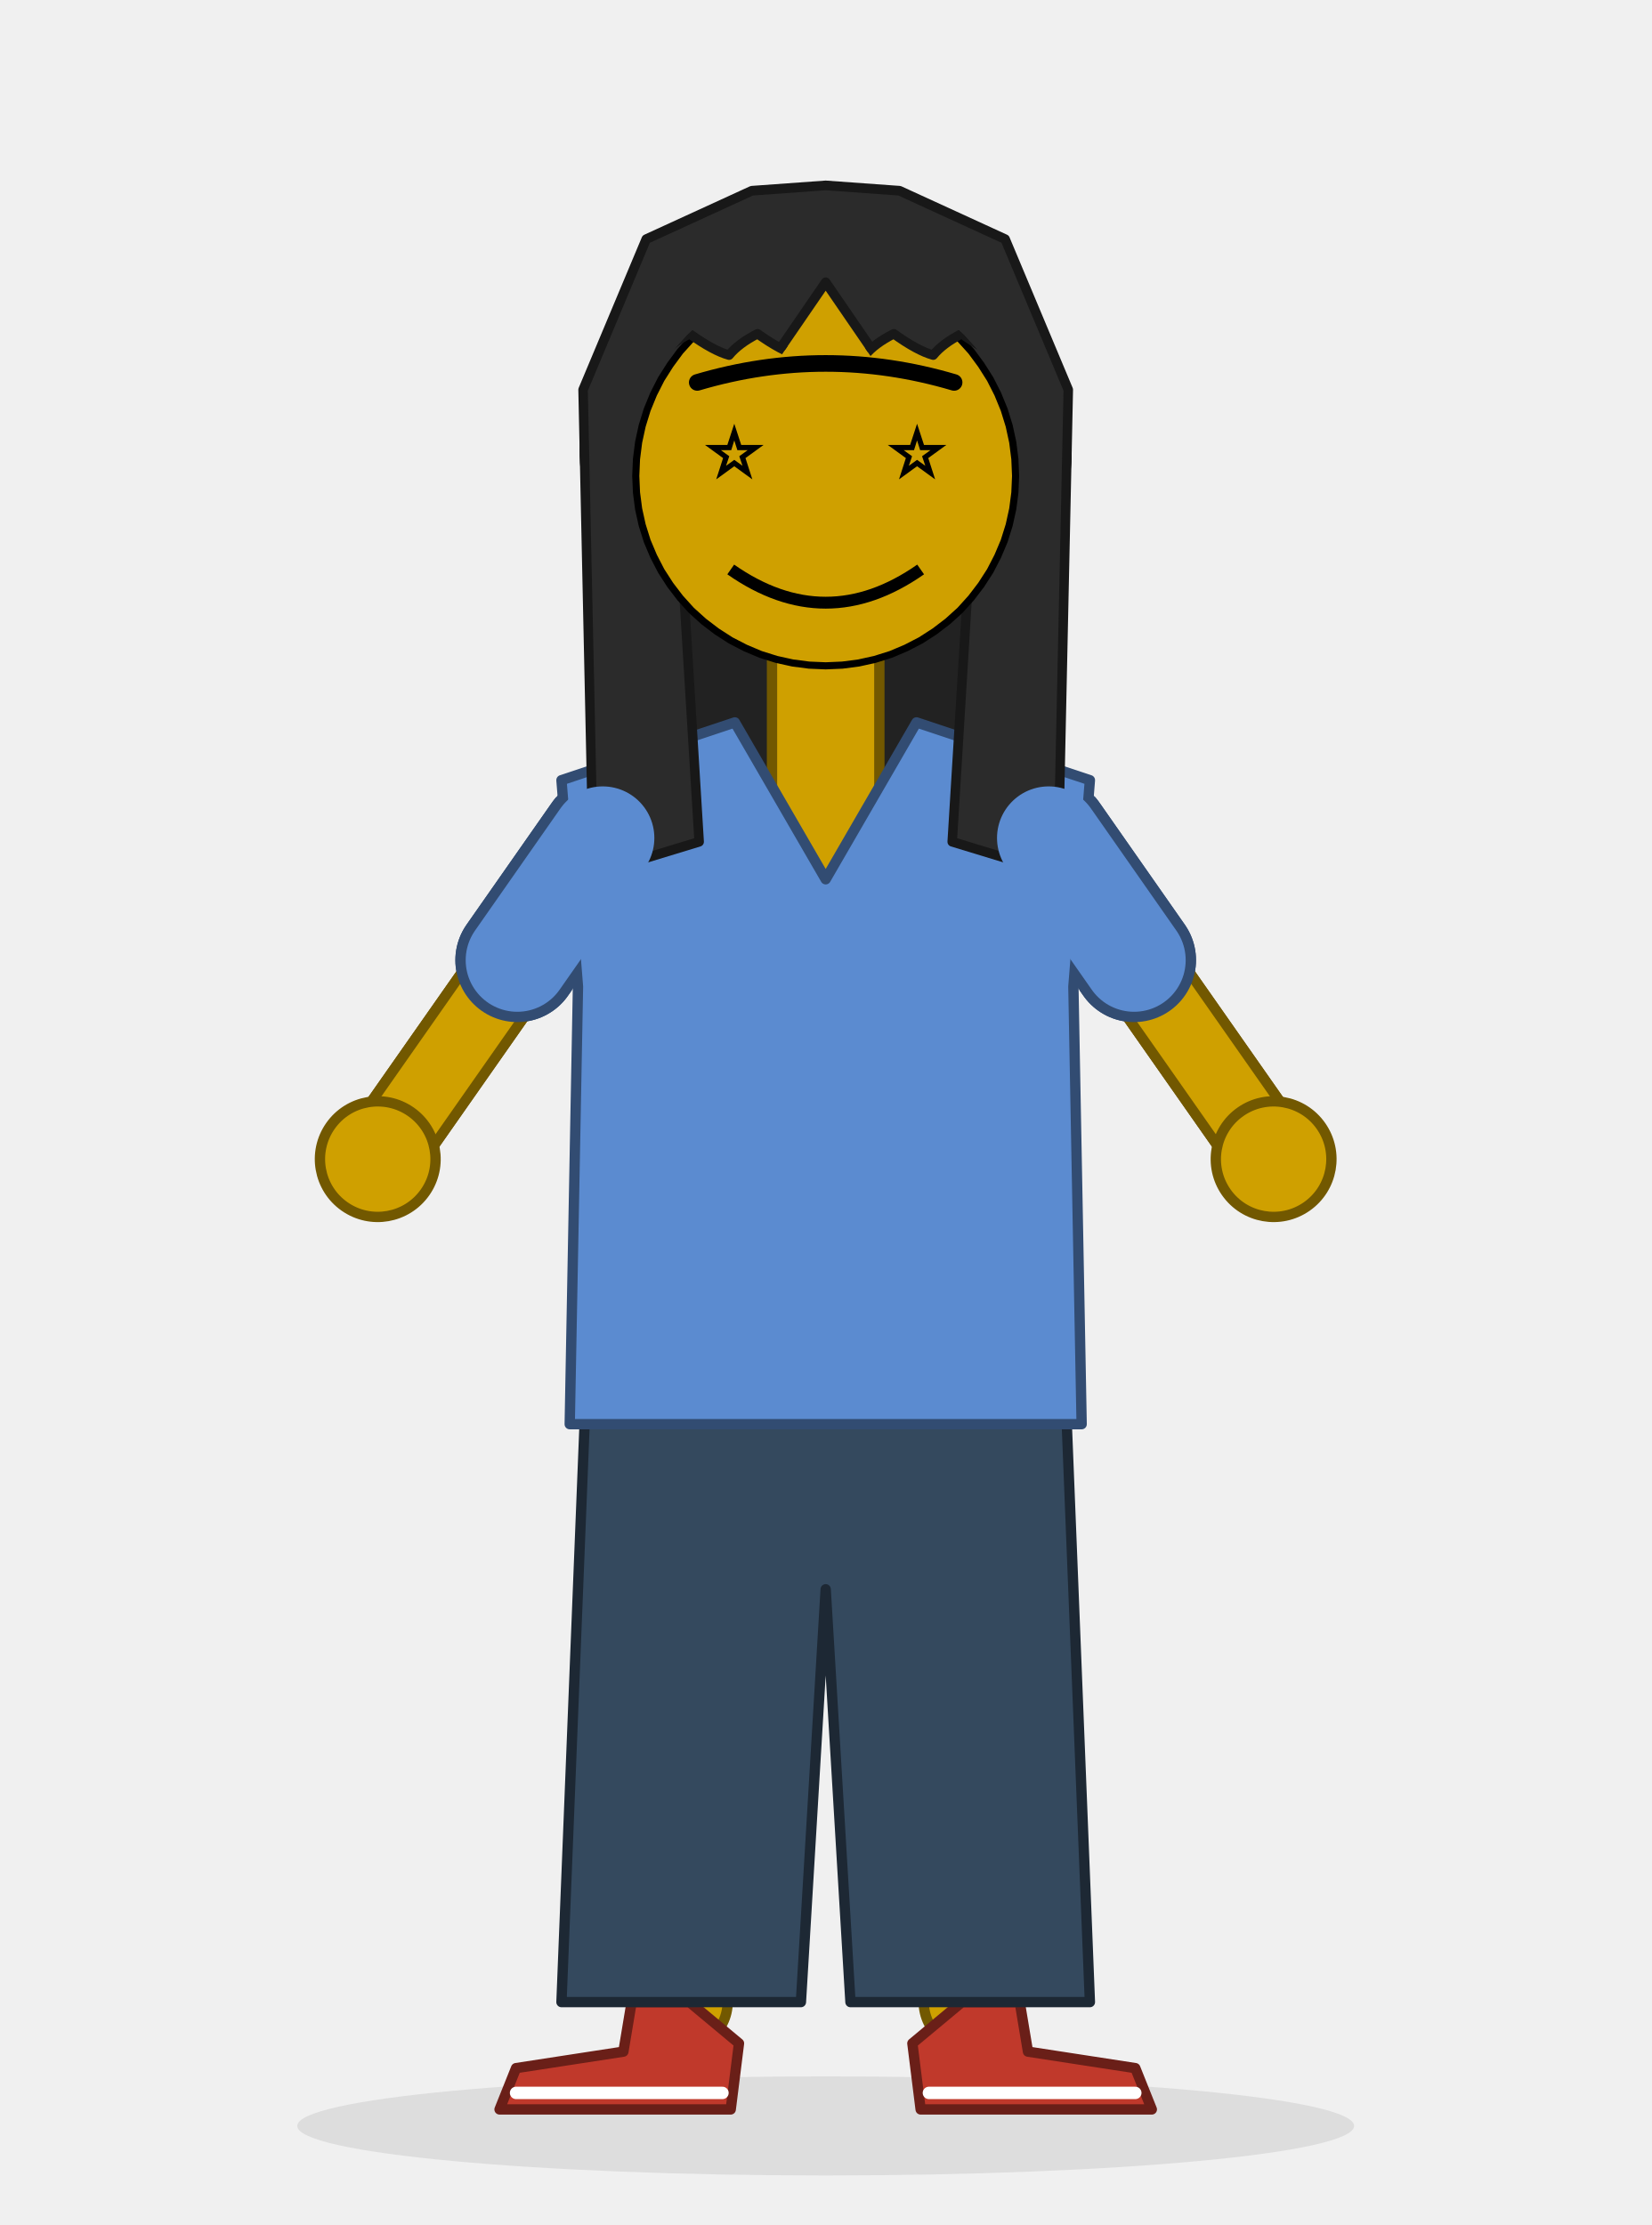
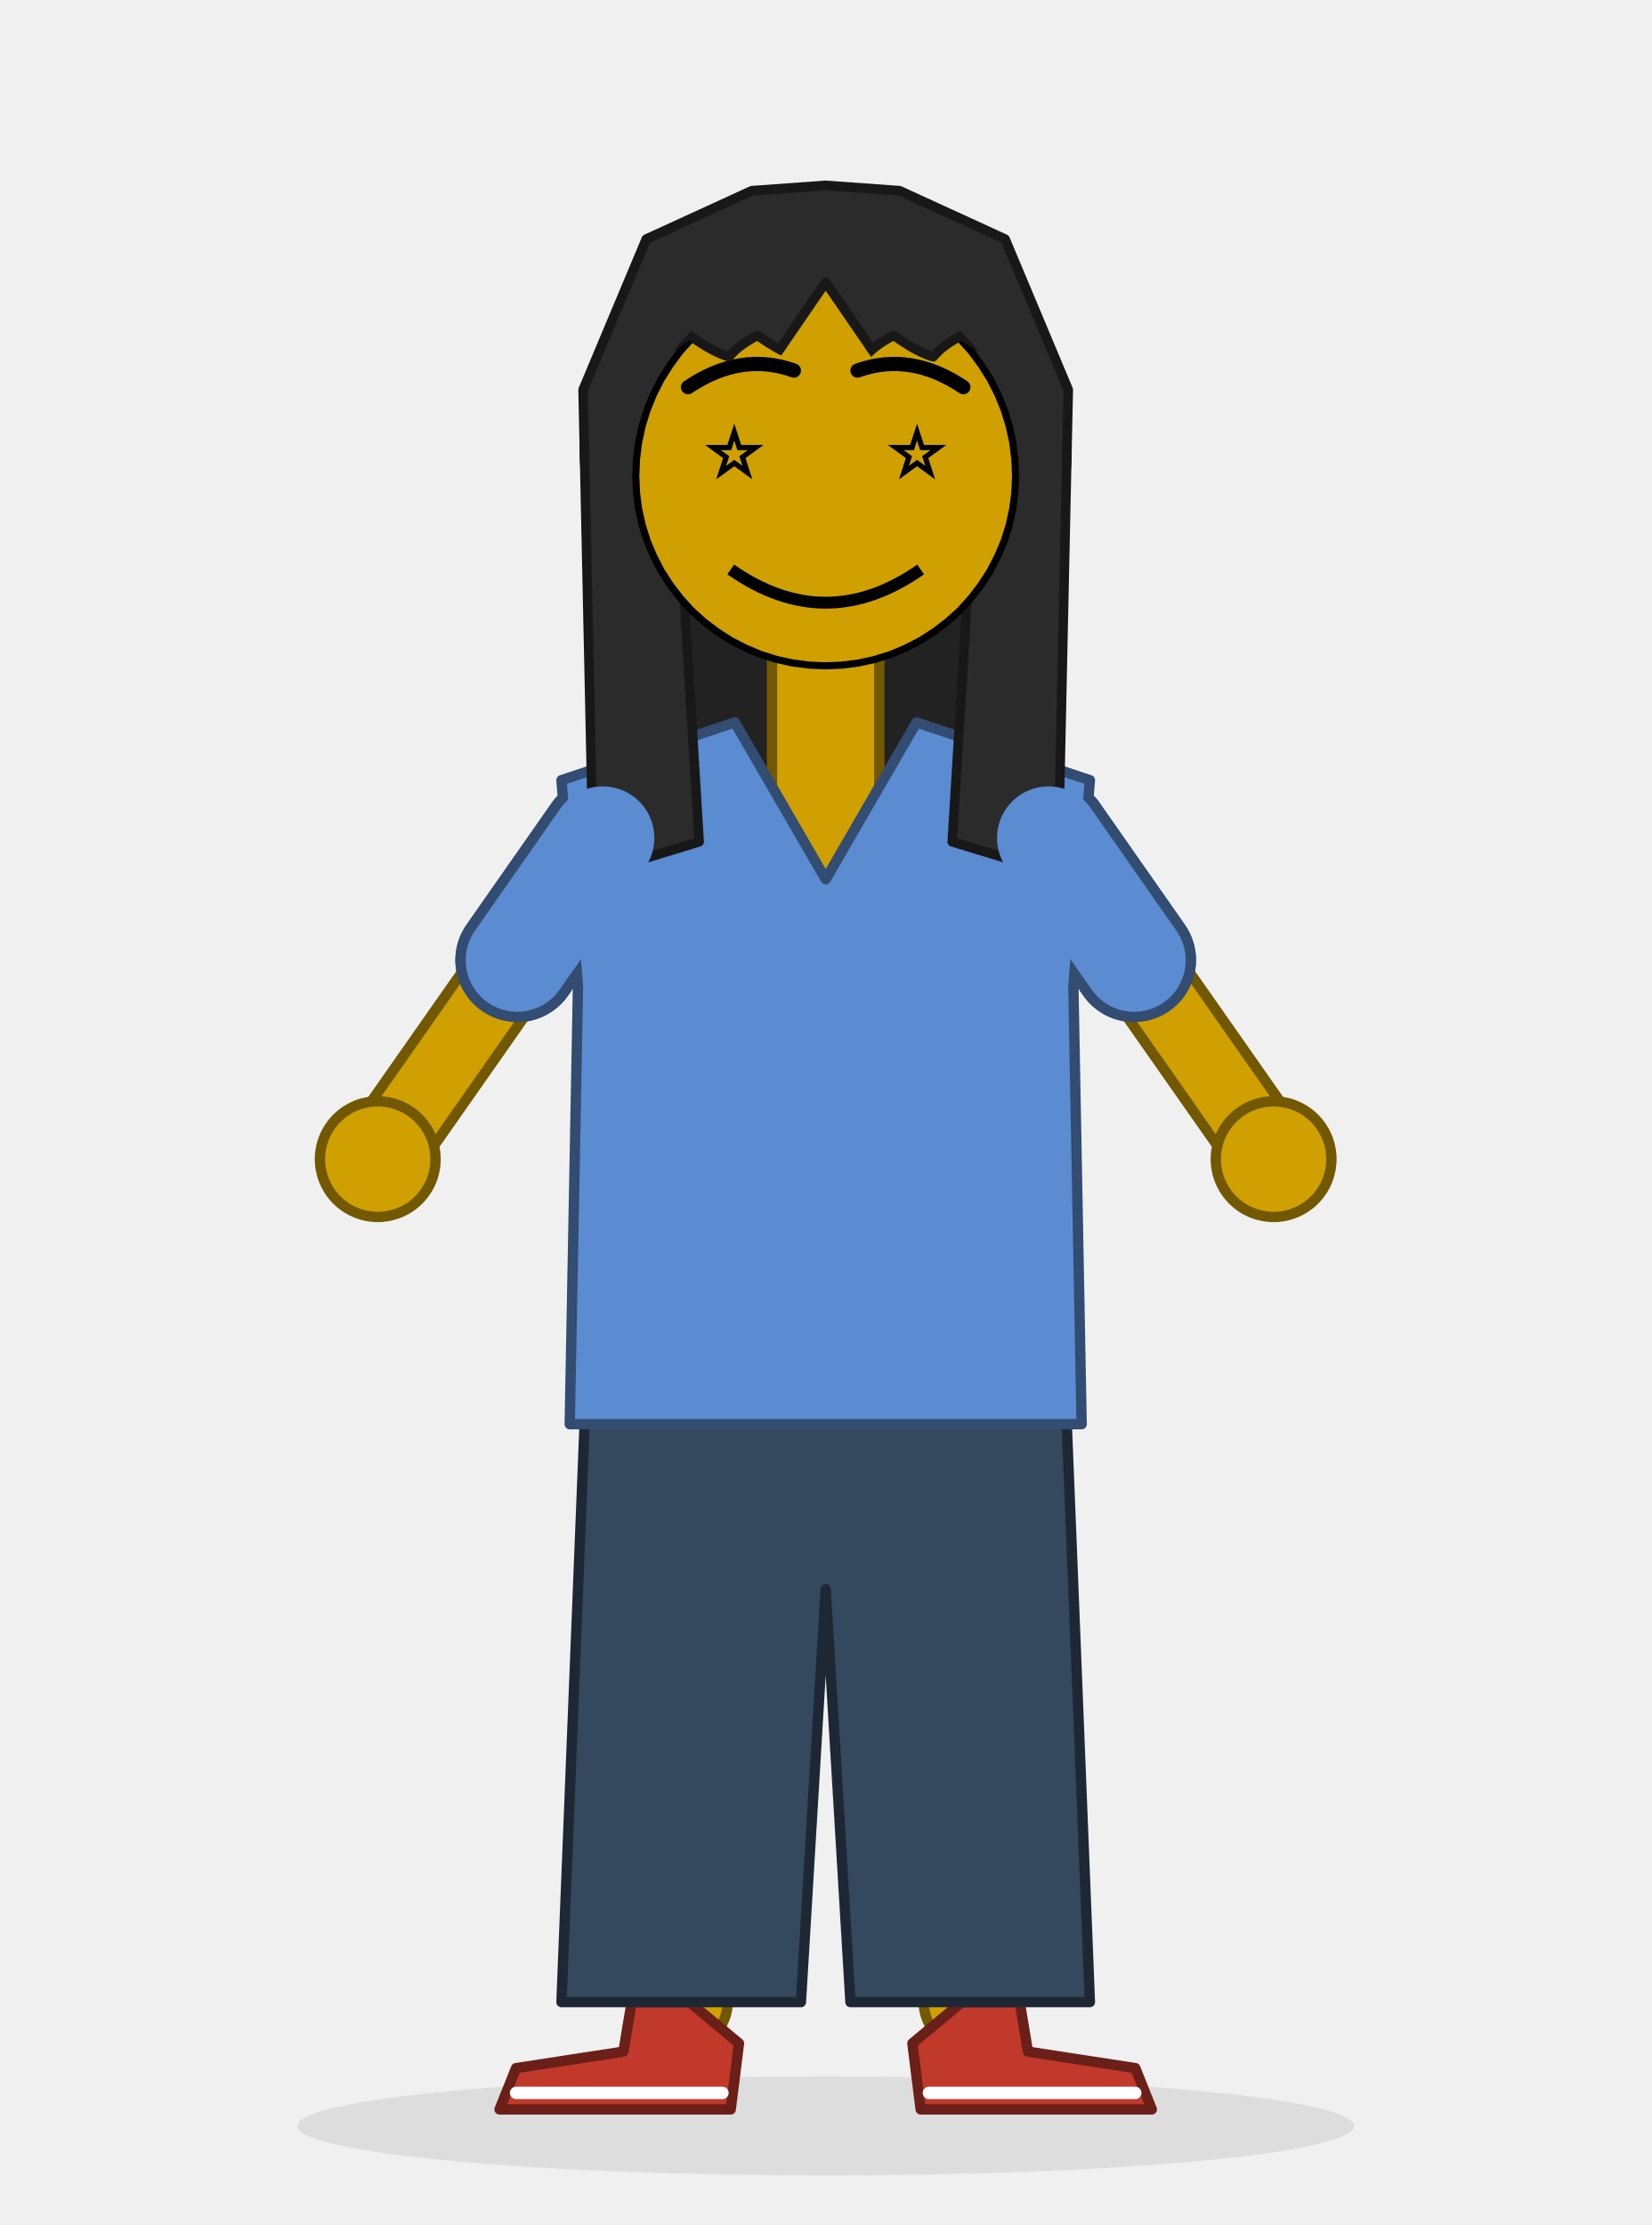
<svg xmlns="http://www.w3.org/2000/svg" id="pic" viewBox="-200 -195 400 539" width="400" height="539">
  <defs />
  <g id="figure" transform="translate(0 320) scale(1.000) translate(0 -320)">
    <ellipse cx="0" cy="320" rx="128" ry="12" fill="#000" opacity="0.080" />
    <g transform="translate(-57.5 -143.3) scale(0.575)">
      <g transform="">
        <g transform="translate(100 110.6) scale(1.000 1.020) translate(-100 -110.6)">
          <polygon points="2.2,275 -2.2,75 24.4,12.8 68.9,-7.2 100,-9.4 131.1,-7.2 175.6,12.8 202.2,75 197.8,275" fill="#222222" stroke="#131313" stroke-width="3" stroke-linejoin="round" />
        </g>
      </g>
    </g>
    <line x1="35" y1="150" x2="35" y2="290" stroke="#725800" stroke-width="25" stroke-linecap="round" />
    <line x1="35" y1="150" x2="35" y2="290" stroke="#cfa000" stroke-width="20" stroke-linecap="round" />
    <line x1="-35" y1="150" x2="-35" y2="290" stroke="#725800" stroke-width="25" stroke-linecap="round" />
    <line x1="-35" y1="150" x2="-35" y2="290" stroke="#cfa000" stroke-width="20" stroke-linecap="round" />
    <polygon points="33,290 47,290 49,302 75,306 79,316 23,316 21,300" fill="#c0392b" stroke="#6a1f18" stroke-width="2.5" stroke-linejoin="round" />
    <line x1="25" y1="312" x2="75" y2="312" stroke="#ffffff" stroke-width="3" stroke-linecap="round" />
    <polygon points="-33,290 -47,290 -49,302 -75,306 -79,316 -23,316 -21,300" fill="#c0392b" stroke="#6a1f18" stroke-width="2.5" stroke-linejoin="round" />
    <line x1="-25" y1="312" x2="-75" y2="312" stroke="#ffffff" stroke-width="3" stroke-linecap="round" />
    <polygon points="-58,140 58,140 64,290 6,290 0,190 -6,290 -64,290" fill="#34495e" stroke="#1d2834" stroke-width="2.5" stroke-linejoin="round" />
    <rect x="-13" y="-42" width="26" height="66" rx="4" fill="#cfa000" stroke="#725800" stroke-width="2.5" />
    <line x1="54" y1="8" x2="108.5" y2="85.8" stroke="#725800" stroke-width="21" stroke-linecap="round" />
    <line x1="54" y1="8" x2="108.5" y2="85.8" stroke="#cfa000" stroke-width="16" stroke-linecap="round" />
    <line x1="-54" y1="8" x2="-108.5" y2="85.8" stroke="#725800" stroke-width="21" stroke-linecap="round" />
    <line x1="-54" y1="8" x2="-108.5" y2="85.8" stroke="#cfa000" stroke-width="16" stroke-linecap="round" />
    <line x1="54" y1="8" x2="74.7" y2="37.6" stroke="#324c72" stroke-width="30" stroke-linecap="round" />
    <line x1="-54" y1="8" x2="-74.7" y2="37.6" stroke="#324c72" stroke-width="30" stroke-linecap="round" />
    <polygon points="-22,-20 0,18 22,-20 64,-6 60,44 62,150 -62,150 -60,44 -64,-6" fill="#5b8bd0" stroke="#324c72" stroke-width="2.5" stroke-linejoin="round" />
    <g transform="translate(-57.5 -143.3) scale(0.575)">
      <path d="M26 87.5 Q21.8 79 9.2 80 Q-3.4 82.5 -2 105 Q-0.6 122.5 7.8 129 Q10.6 141 17.6 139 Q22.7 136 21.8 128 L26 125 Z" fill="#cfa000" stroke="black" stroke-width="3" stroke-linejoin="round" />
      <path d="M17.6 92.5 Q5 90 5.9 110 Q6.4 120 13.4 124" fill="none" stroke="#725800" stroke-width="2.5" stroke-linecap="round" />
      <path d="M174 87.5 Q178.2 79 190.8 80 Q203.4 82.5 202 105 Q200.6 122.5 192.2 129 Q189.4 141 182.4 139 Q177.3 136 178.2 128 L174 125 Z" fill="#cfa000" stroke="black" stroke-width="3" stroke-linejoin="round" />
      <path d="M182.4 92.5 Q195 90 194.1 110 Q193.6 120 186.6 124" fill="none" stroke="#725800" stroke-width="2.5" stroke-linecap="round" />
    </g>
    <g transform="translate(-57.5 -143.3) scale(0.575)">
      <g transform="">
        <g transform="translate(100 110.6) scale(1.000 1.020) translate(-100 -110.6)">
          <polygon points="2.2,275 -2.2,75 24.4,12.8 68.9,-7.2 100,-9.4 131.1,-7.2 175.6,12.8 202.2,75 197.8,275 153.3,261.7 162.2,119.5 100,30.6 37.8,119.5 46.7,261.7" fill="#2b2b2b" stroke="#181818" stroke-width="4" stroke-linejoin="round" />
        </g>
      </g>
    </g>
    <g transform="translate(-57.5 -143.3) scale(0.575)">
      <defs>
        <clipPath id="above-crack">
          <rect x="-2000" y="-4000" width="4200" height="4060" />
        </clipPath>
        <clipPath id="below-crack">
          <rect x="-2000" y="60" width="4200" height="4000" />
        </clipPath>
      </defs>
      <path d="M180 110.6 L179.7 117.6 L178.8 124.5 L177.3 131.3 L175.2 138 L172.5 144.4 L169.3 150.6 L165.5 156.5 L161.3 162 L156.6 167.2 L151.4 171.9 L145.9 176.1 L140 179.9 L133.8 183.1 L127.4 185.8 L120.7 187.9 L113.9 189.4 L107 190.3 L100 190.6 L93 190.3 L86.1 189.4 L79.3 187.9 L72.6 185.8 L66.2 183.1 L60 179.9 L54.1 176.1 L48.6 171.9 L43.4 167.2 L38.7 162 L34.5 156.5 L30.7 150.6 L27.5 144.4 L24.8 138 L22.7 131.3 L21.2 124.5 L20.3 117.6 L20 110.6 L20.3 103.5 L21.2 96.4 L22.7 89.5 L24.8 82.7 L27.5 76.1 L30.7 69.8 L34.5 63.8 L38.7 58.1 L43.4 52.9 L48.6 48.1 L54.1 43.7 L60 39.9 L66.2 36.6 L72.6 33.9 L79.3 31.8 L86.1 30.2 L93 29.3 L100 29 L107 29.3 L113.9 30.2 L120.7 31.8 L127.4 33.9 L133.8 36.6 L140 39.9 L145.9 43.7 L151.4 48.1 L156.6 52.9 L161.3 58.1 L165.5 63.8 L169.3 69.8 L172.5 76.1 L175.2 82.7 L177.3 89.5 L178.8 96.4 L179.7 103.5 Z" fill="#cfa000" stroke="black" stroke-width="3" />
    </g>
    <g transform="translate(-57.5 -143.3) scale(0.575)">
      <g transform="translate(0 0)">
        <g transform="rotate(0 61.5 100)">
          <text x="61.5" y="100" font-size="39" text-anchor="middle" dominant-baseline="central">⭐</text>
        </g>
        <g transform="rotate(0 138.5 100)">
          <text x="138.5" y="100" font-size="39" text-anchor="middle" dominant-baseline="central">⭐</text>
        </g>
      </g>
    </g>
    <g transform="translate(-57.5 -143.3) scale(0.575)">
-       <path d="M45.9 71.2 Q100 55.2 154.1 71.2" stroke="black" fill="none" stroke-width="7" stroke-linecap="round" />
+       <path d="M42 73.2 Q64.3 58.2 86.6 66.2 M158 73.2 Q135.7 58.2 113.4 66.2" stroke="black" fill="none" stroke-width="6" stroke-linecap="round" />
      <g transform="translate(100 150) scale(1.000 1.000) translate(-100 -150)">
        <path d="M60 150 Q100 178 140 150" stroke="black" fill="none" stroke-width="5" stroke-linejoin="round" />
      </g>
    </g>
    <g transform="translate(-57.5 -143.3) scale(0.575)">
      <defs>
        <clipPath id="bangs-head">
          <path d="M180 110.6 L179.7 117.6 L178.8 124.5 L177.3 131.3 L175.2 138 L172.5 144.4 L169.3 150.6 L165.5 156.5 L161.3 162 L156.6 167.2 L151.4 171.9 L145.9 176.1 L140 179.9 L133.8 183.1 L127.4 185.8 L120.7 187.9 L113.9 189.4 L107 190.3 L100 190.6 L93 190.3 L86.1 189.4 L79.3 187.9 L72.6 185.8 L66.2 183.1 L60 179.9 L54.1 176.1 L48.6 171.9 L43.4 167.2 L38.7 162 L34.5 156.5 L30.7 150.6 L27.5 144.4 L24.8 138 L22.7 131.3 L21.2 124.5 L20.3 117.6 L20 110.6 L20.3 103.5 L21.2 96.4 L22.7 89.5 L24.8 82.7 L27.5 76.1 L30.7 69.8 L34.5 63.8 L38.7 58.1 L43.4 52.9 L48.6 48.1 L54.1 43.7 L60 39.9 L66.2 36.6 L72.6 33.9 L79.3 31.8 L86.1 30.2 L93 29.3 L100 29 L107 29.3 L113.9 30.2 L120.7 31.8 L127.4 33.9 L133.8 36.6 L140 39.9 L145.9 43.7 L151.4 48.1 L156.6 52.9 L161.3 58.1 L165.5 63.8 L169.3 69.8 L172.5 76.1 L175.2 82.7 L177.3 89.5 L178.8 96.4 L179.7 103.5 Z" transform="translate(100 110.6) scale(1.0313 1.0306) translate(-100 -110.6)" />
        </clipPath>
        <clipPath id="bangs-above">
-           <path d="M-386 50.7 L14 50.7 Q24 57.9 30.6 59.7 Q34.6 54.8 42.7 50.7 Q52.7 57.9 59.3 59.7 Q63.3 54.8 71.3 50.7 Q81.4 57.9 88 59.7 Q92 54.8 100 50.7 Q110 57.9 116.6 59.7 Q120.6 54.8 128.7 50.7 Q138.7 57.9 145.3 59.7 Q149.3 54.8 157.3 50.7 Q167.4 57.9 174 59.7 Q178 54.8 186 50.7 L586 50.7 V-3000 H-386 Z" />
+           <path d="M-386 51.4 L14 51.4 Q24 58.6 30.6 60.4 Q34.6 55.5 42.7 51.4 Q52.7 58.6 59.3 60.4 Q63.3 55.5 71.3 51.4 Q81.4 58.6 88 60.4 Q92 55.5 100 51.4 Q110 58.6 116.6 60.4 Q120.6 55.5 128.7 51.4 Q138.7 58.6 145.3 60.4 Q149.3 55.5 157.3 51.4 Q167.4 58.6 174 60.4 Q178 55.5 186 51.4 L586 51.4 V-3000 H-386 Z" />
        </clipPath>
        <mask id="bangs-hair" maskUnits="userSpaceOnUse" x="-3000" y="-3000" width="6000" height="6000">
          <g transform="translate(100 110.6) scale(1.000 1.020) translate(-100 -110.6)">
            <polygon points="2.2,275 -2.2,75 24.4,12.8 68.9,-7.2 100,-9.4 131.1,-7.2 175.6,12.8 202.2,75 197.8,275 153.3,261.7 162.2,119.5 100,30.6 37.8,119.5 46.7,261.7" fill="#ffffff" stroke="#ffffff" stroke-width="4" stroke-linejoin="round" />
          </g>
        </mask>
      </defs>
      <g clip-path="url(#bangs-head)">
        <g clip-path="url(#bangs-above)">
          <g transform="translate(100 110.6) scale(1.000 1.020) translate(-100 -110.6)">
            <polygon points="2.2,275 -2.2,75 24.4,12.8 68.9,-7.2 100,-9.4 131.1,-7.2 175.6,12.8 202.2,75 197.8,275 153.3,261.7 162.2,119.5 100,30.6 37.8,119.5 46.7,261.7" fill="#2b2b2b" stroke="#181818" stroke-width="4" stroke-linejoin="round" />
          </g>
        </g>
-         <path d="M14 50.7 Q24 57.9 30.6 59.7 Q34.6 54.8 42.7 50.7 Q52.7 57.9 59.3 59.7 Q63.3 54.8 71.3 50.7 Q81.4 57.9 88 59.7 Q92 54.8 100 50.7 Q110 57.9 116.6 59.7 Q120.6 54.8 128.7 50.7 Q138.7 57.9 145.3 59.7 Q149.3 54.8 157.3 50.7 Q167.4 57.9 174 59.7 Q178 54.8 186 50.7" fill="none" stroke="#181818" stroke-width="4" stroke-linejoin="round" stroke-linecap="round" mask="url(#bangs-hair)" />
+         <path d="M14 51.4 Q24 58.6 30.6 60.4 Q34.6 55.5 42.7 51.4 Q52.7 58.6 59.3 60.4 Q63.3 55.5 71.3 51.4 Q81.4 58.6 88 60.4 Q92 55.5 100 51.4 Q110 58.6 116.6 60.4 Q120.6 55.5 128.7 51.4 Q138.7 58.6 145.3 60.4 Q149.3 55.5 157.3 51.4 Q167.4 58.6 174 60.4 Q178 55.5 186 51.4" fill="none" stroke="#181818" stroke-width="4" stroke-linejoin="round" stroke-linecap="round" mask="url(#bangs-hair)" />
      </g>
    </g>
    <clipPath id="off-body">
      <path clip-rule="evenodd" d="M-5000 -5000 H5000 V5000 H-5000 Z M-21.3,-21.8 L0,15 L21.3,-21.8 L65.6,-7.1 L61.5,44 L63.5,151.5 L-63.5,151.5 L-61.5,44 L-65.6,-7.1 Z" />
    </clipPath>
    <g clip-path="url(#off-body)">
      <line x1="54" y1="8" x2="108.5" y2="85.8" stroke="#725800" stroke-width="21" stroke-linecap="round" />
      <line x1="54" y1="8" x2="108.5" y2="85.8" stroke="#cfa000" stroke-width="16" stroke-linecap="round" />
      <line x1="-54" y1="8" x2="-108.5" y2="85.8" stroke="#725800" stroke-width="21" stroke-linecap="round" />
      <line x1="-54" y1="8" x2="-108.5" y2="85.8" stroke="#cfa000" stroke-width="16" stroke-linecap="round" />
      <line x1="54" y1="8" x2="74.7" y2="37.6" stroke="#324c72" stroke-width="30" stroke-linecap="round" />
      <line x1="-54" y1="8" x2="-74.7" y2="37.6" stroke="#324c72" stroke-width="30" stroke-linecap="round" />
    </g>
    <line x1="54" y1="8" x2="74.7" y2="37.6" stroke="#5b8bd0" stroke-width="25" stroke-linecap="round" />
    <line x1="-54" y1="8" x2="-74.7" y2="37.6" stroke="#5b8bd0" stroke-width="25" stroke-linecap="round" />
    <g transform="translate(108.5 85.8) rotate(55) scale(1 1)">
      <circle r="14" fill="#cfa000" stroke="#725800" stroke-width="2.5" />
    </g>
    <g transform="translate(-108.5 85.8) rotate(125) scale(1 -1)">
      <circle r="14" fill="#cfa000" stroke="#725800" stroke-width="2.5" />
    </g>
  </g>
</svg>
